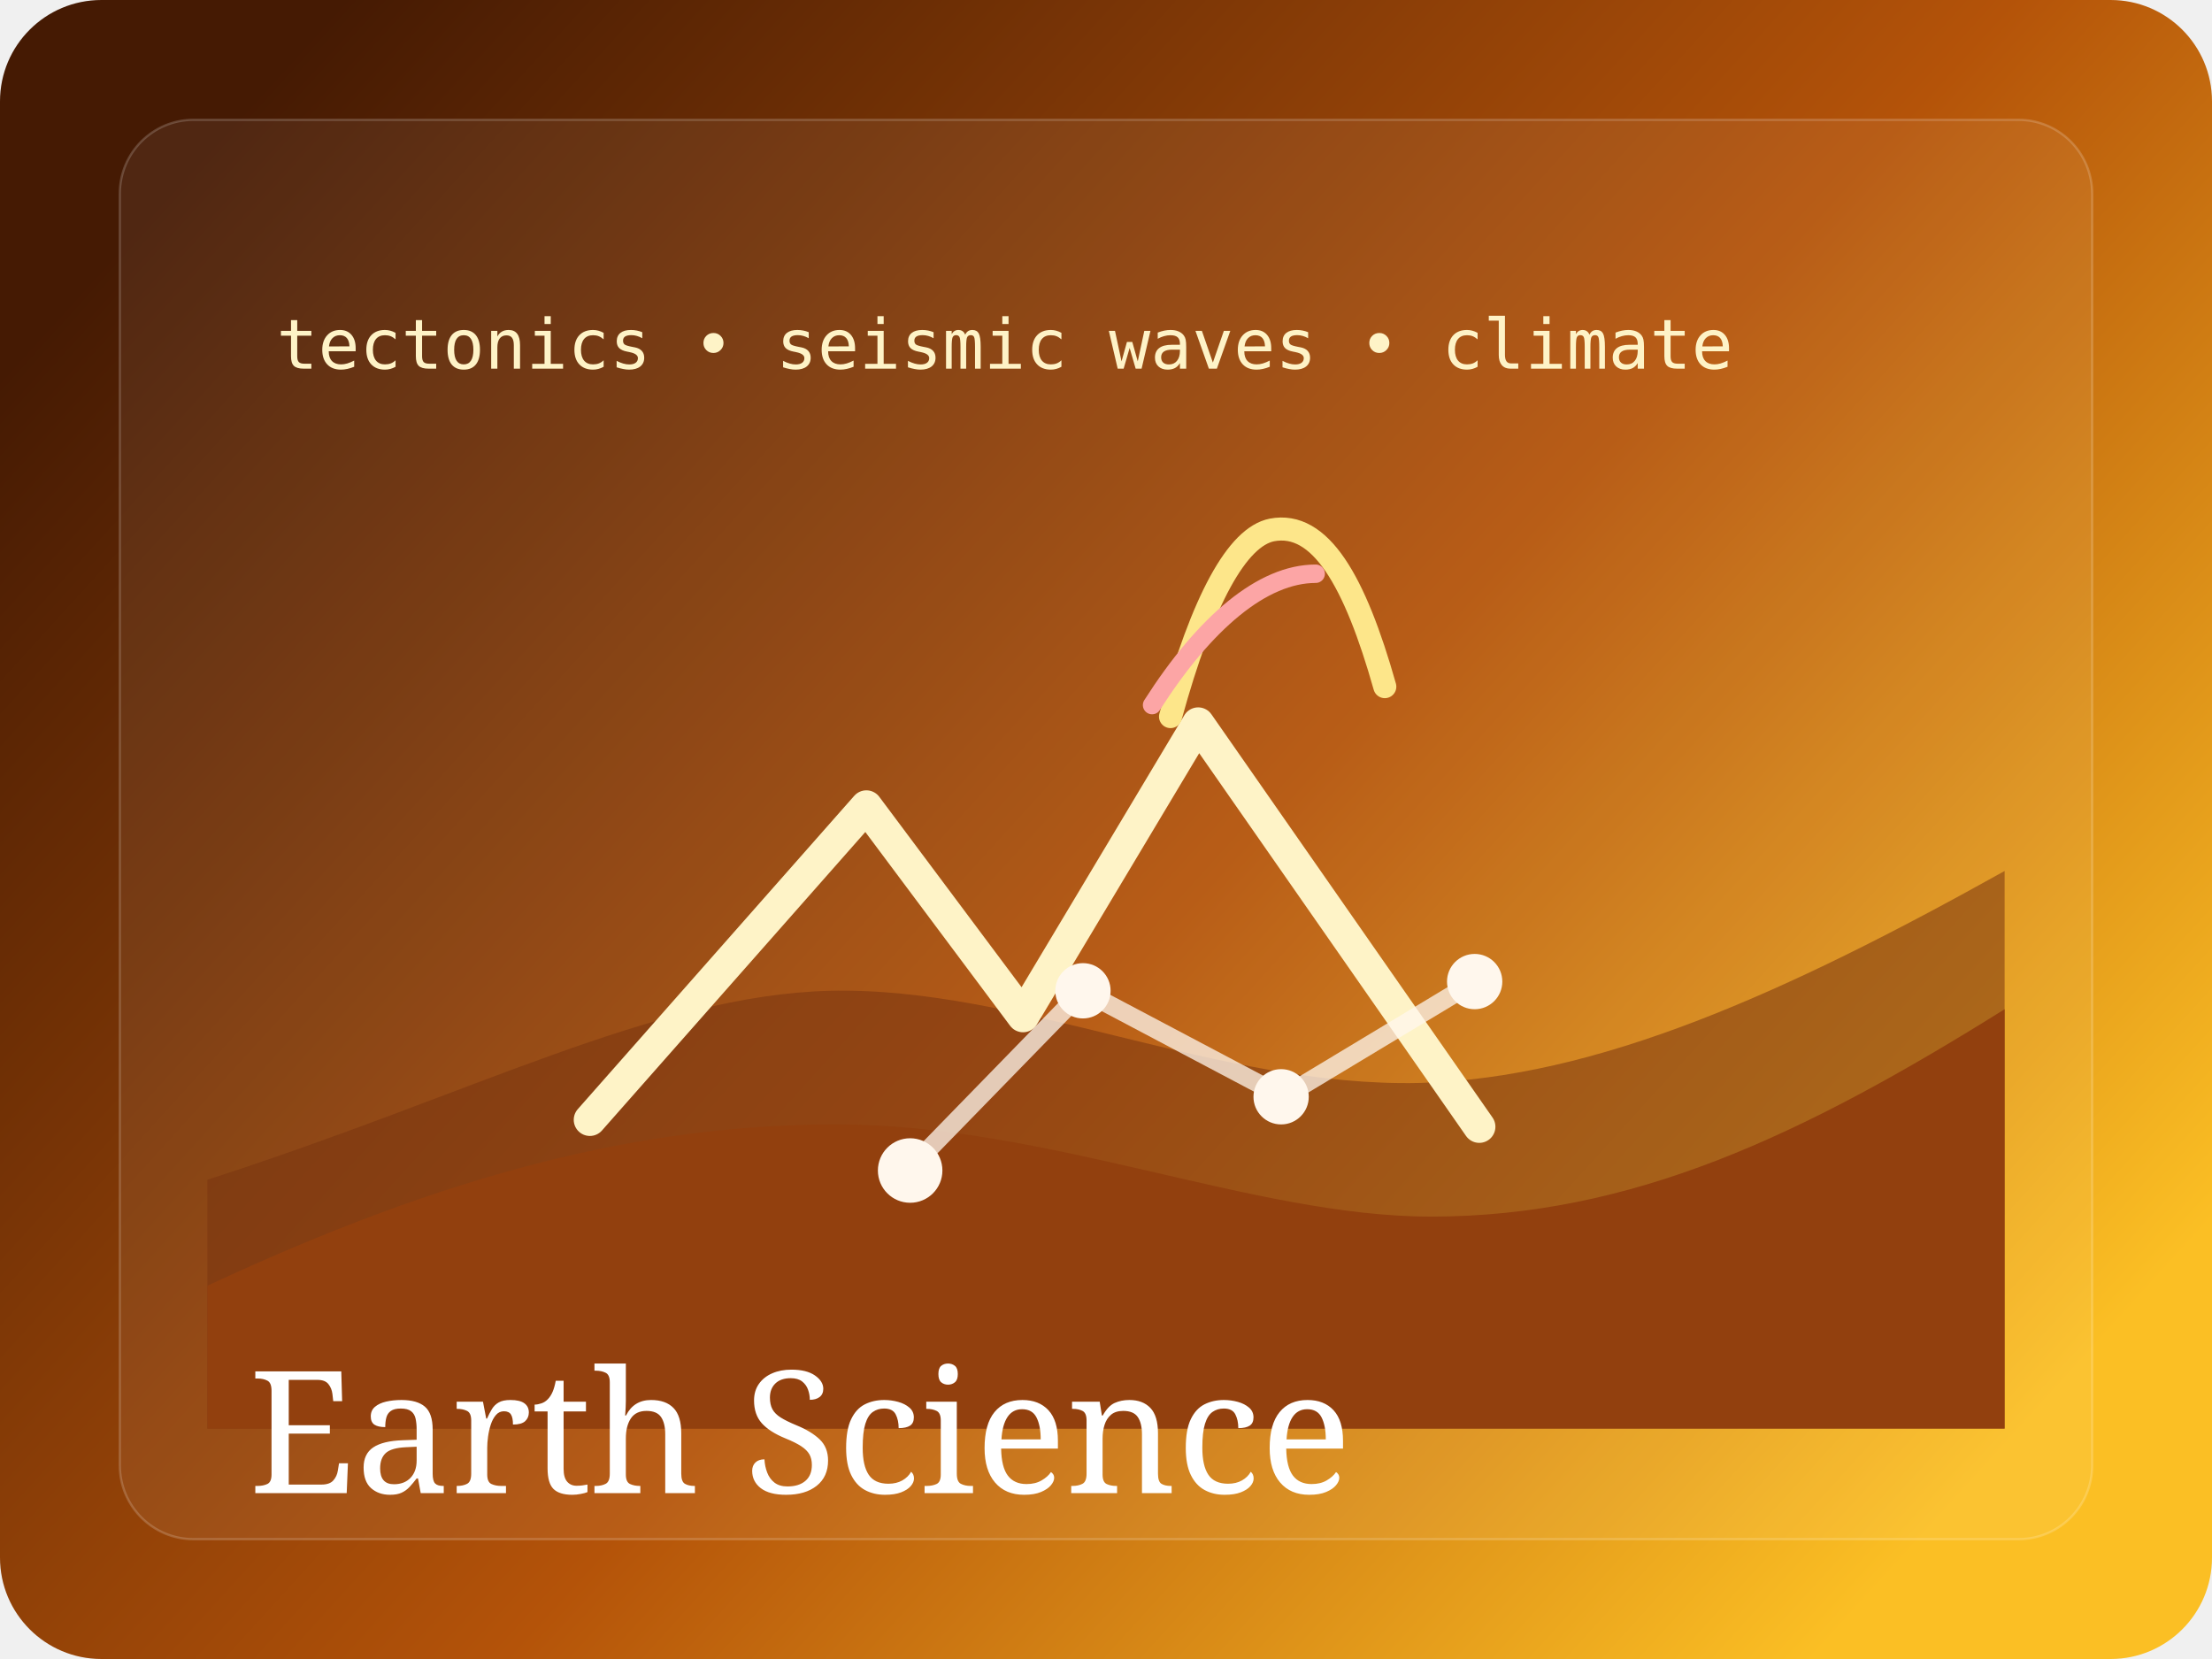
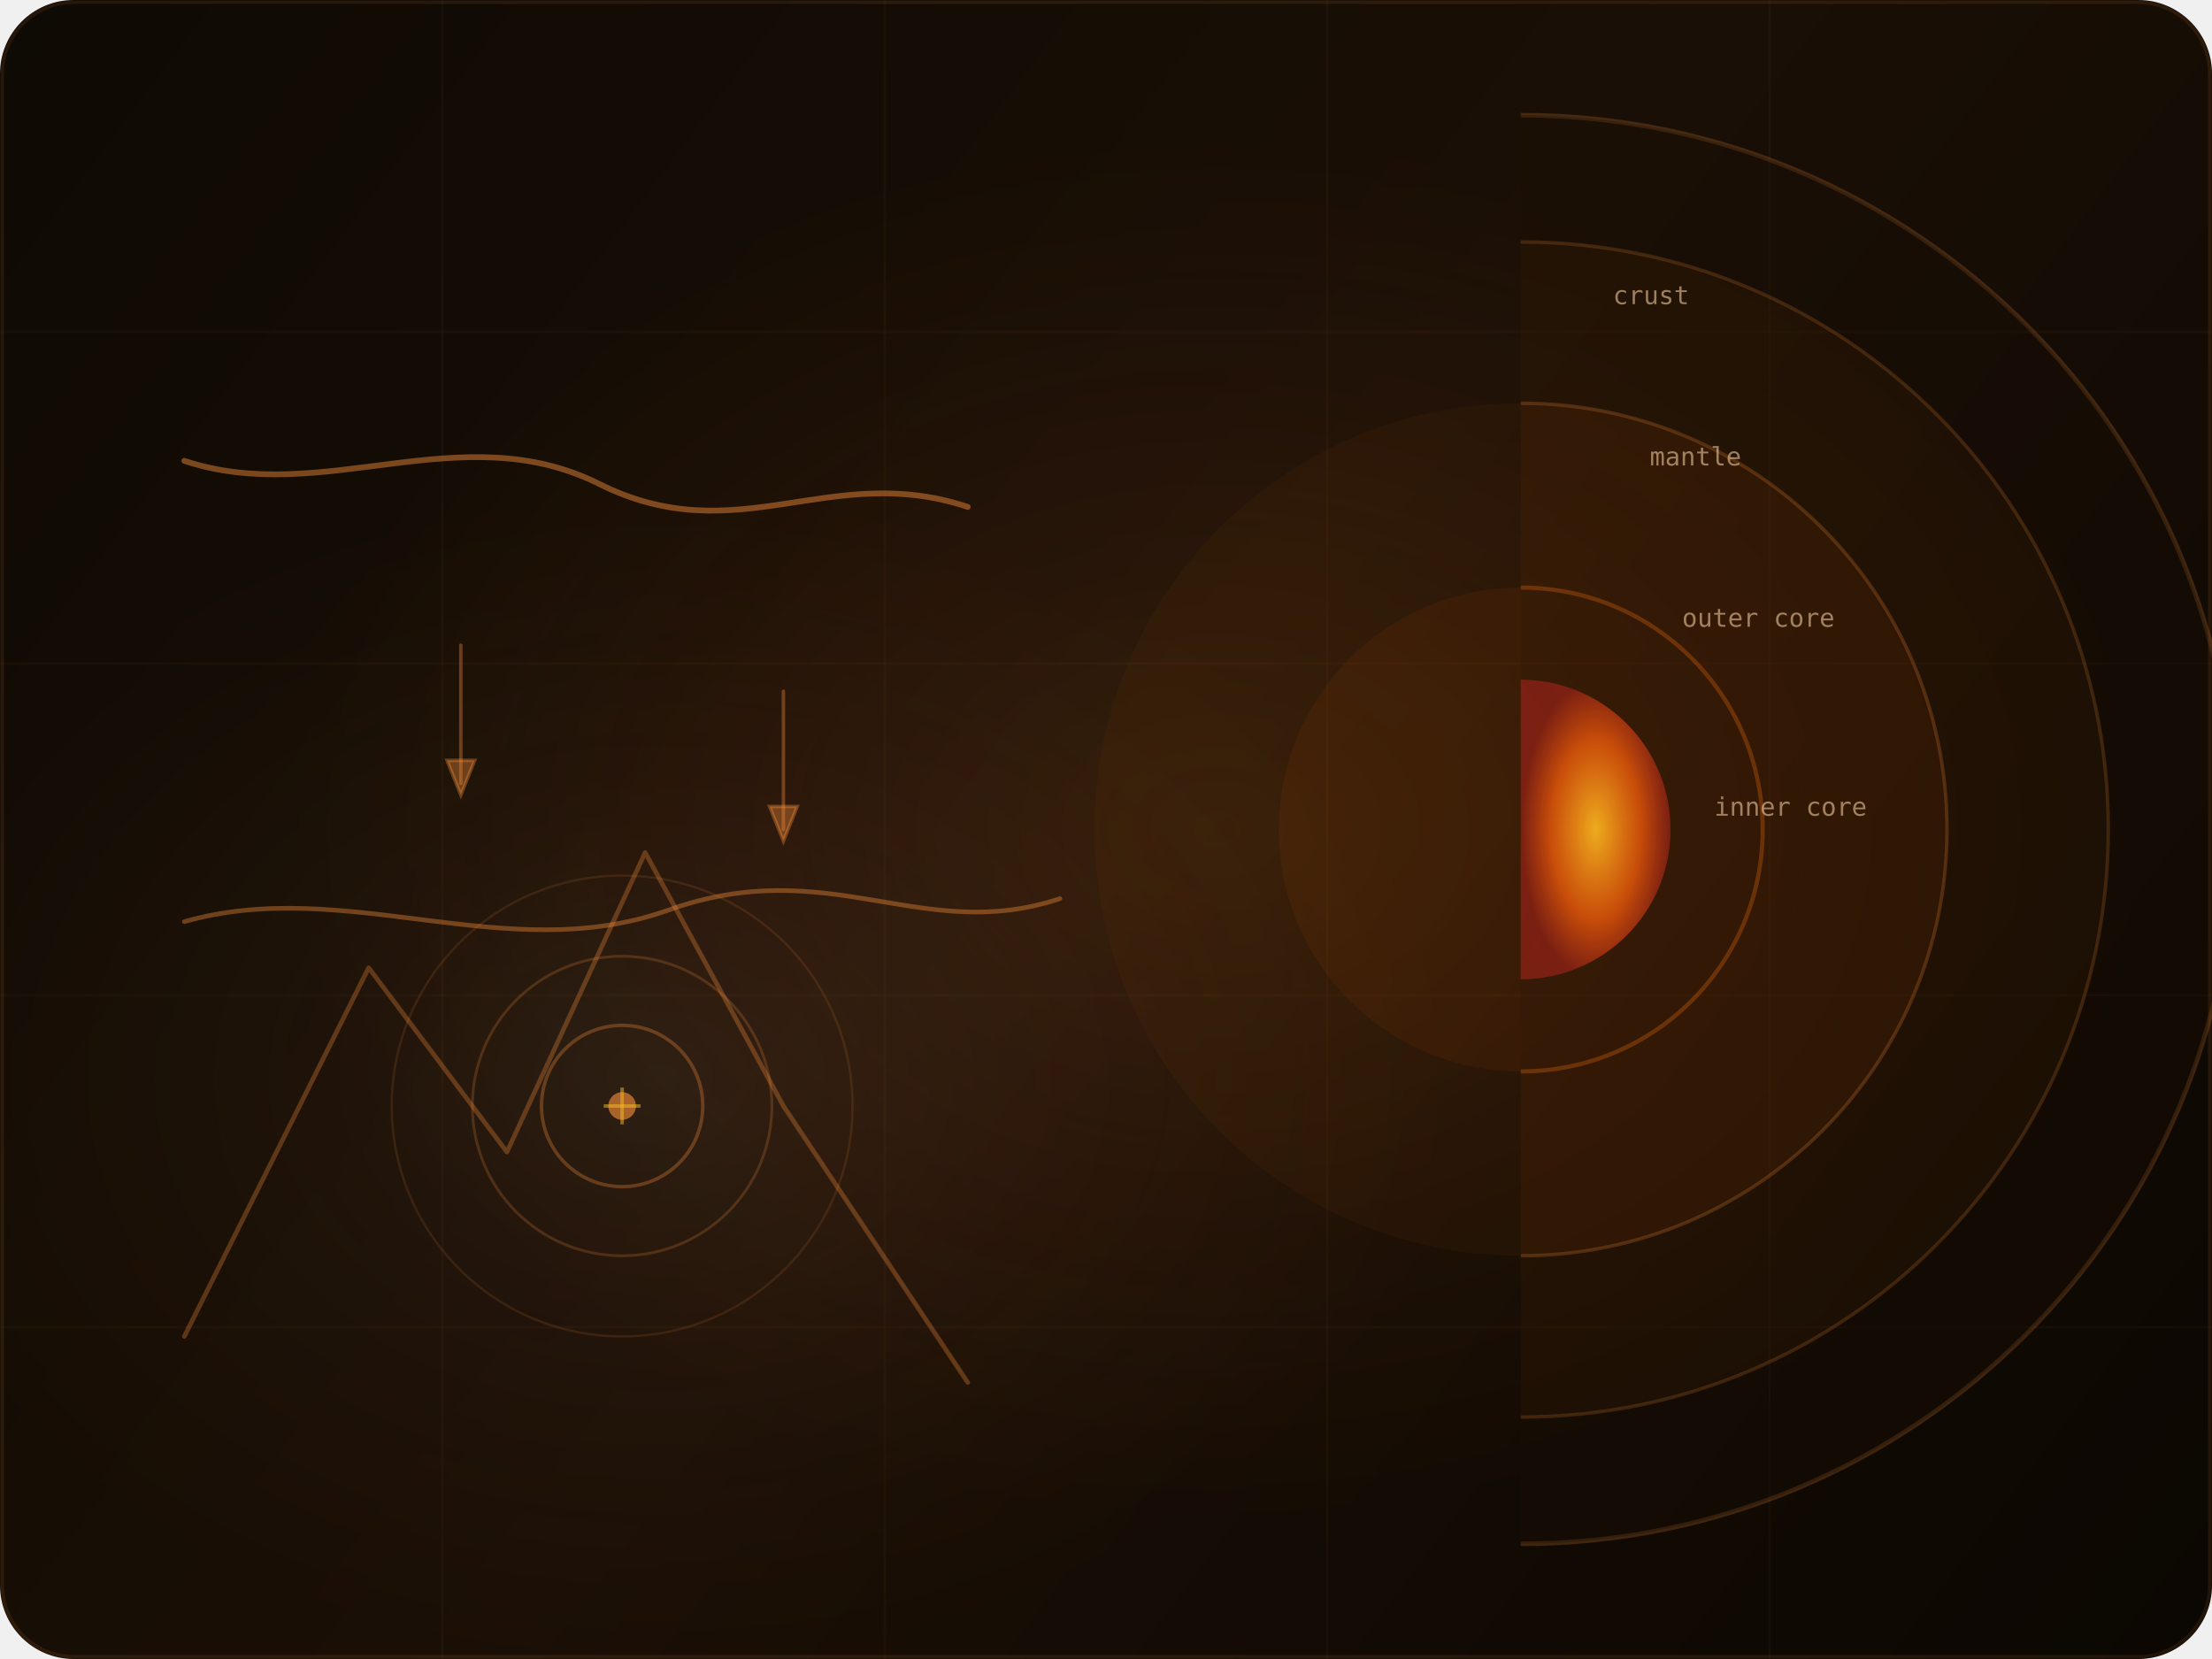
<svg xmlns="http://www.w3.org/2000/svg" width="960" height="720" viewBox="0 0 960 720" fill="none">
  <defs>
-     <linearGradient id="earthBg" x1="112" y1="40" x2="820" y2="684" gradientUnits="userSpaceOnUse">
-       <stop stop-color="#451A03" />
-       <stop offset="0.56" stop-color="#B45309" />
-       <stop offset="1" stop-color="#FBBF24" />
+     <linearGradient id="es-bg" x1="0" y1="0" x2="960" y2="720" gradientUnits="userSpaceOnUse">
+       <stop offset="0%" stop-color="#0e0a04" />
+       <stop offset="50%" stop-color="#1a0f06" />
+       <stop offset="100%" stop-color="#0b0702" />
    </linearGradient>
+     <radialGradient id="es-glow1" cx="55%" cy="50%" r="42%" gradientUnits="objectBoundingBox">
+       <stop offset="0%" stop-color="#fb923c" stop-opacity="0.11" />
+       <stop offset="100%" stop-color="#ea580c" stop-opacity="0" />
+     </radialGradient>
+     <radialGradient id="es-glow2" cx="30%" cy="65%" r="36%" gradientUnits="objectBoundingBox">
+       <stop offset="0%" stop-color="#fed7aa" stop-opacity="0.07" />
+       <stop offset="100%" stop-color="#ea580c" stop-opacity="0" />
+     </radialGradient>
+     <radialGradient id="es-core" cx="50%" cy="50%" r="50%" gradientUnits="objectBoundingBox">
+       <stop offset="0%" stop-color="#fbbf24" stop-opacity="0.9" />
+       <stop offset="60%" stop-color="#ea580c" stop-opacity="0.7" />
+       <stop offset="100%" stop-color="#991b1b" stop-opacity="0.5" />
+     </radialGradient>
  </defs>
-   <rect width="960" height="720" rx="44" fill="url(#earthBg)" />
-   <rect x="52" y="52" width="856" height="616" rx="32" fill="white" fill-opacity="0.06" stroke="white" stroke-opacity="0.18" />
-   <path d="M90 512C205 475 284 432 360 430C442 428 529 472 616 470C693 468 775 431 870 378V620H90V512Z" fill="#78350F" fill-opacity="0.54" />
-   <path d="M90 558C193 510 277 488 363 488C455 488 544 528 621 528C708 528 782 493 870 438V620H90V558Z" fill="#92400E" />
-   <path d="M256 486L376 350L444 441L520 314L642 489" stroke="#FEF3C7" stroke-width="14" stroke-linecap="round" stroke-linejoin="round" />
-   <path d="M508 311C522 260 537 233 552 230C573 226 588 252 601 298" stroke="#FDE68A" stroke-width="10" stroke-linecap="round" />
-   <path d="M500 306C523 270 548 249 571 249" stroke="#FCA5A5" stroke-width="8" stroke-linecap="round" />
-   <path d="M394 508L470 430L557 476L640 426" stroke="#FFF7ED" stroke-opacity="0.75" stroke-width="8" stroke-linecap="round" stroke-linejoin="round" />
-   <circle cx="395" cy="508" r="14" fill="#FFF7ED" />
-   <circle cx="470" cy="430" r="12" fill="#FFF7ED" />
-   <circle cx="556" cy="476" r="12" fill="#FFF7ED" />
-   <circle cx="640" cy="426" r="12" fill="#FFF7ED" />
-   <text x="120" y="160" fill="#FEF3C7" font-family="JetBrains Mono, monospace" font-size="30">tectonics • seismic waves • climate</text>
-   <text x="108" y="648" fill="white" font-family="DM Serif Display, serif" font-size="74">Earth Science</text>
+   <rect width="960" height="720" rx="32" fill="url(#es-bg)" />
+   <rect width="960" height="720" rx="32" fill="url(#es-glow1)" />
+   <rect width="960" height="720" rx="32" fill="url(#es-glow2)" />
+   <g stroke="#fb923c" stroke-opacity="0.035" stroke-width="1">
+     <line x1="0" y1="144" x2="960" y2="144" />
+     <line x1="0" y1="288" x2="960" y2="288" />
+     <line x1="0" y1="432" x2="960" y2="432" />
+     <line x1="0" y1="576" x2="960" y2="576" />
+     <line x1="192" y1="0" x2="192" y2="720" />
+     <line x1="384" y1="0" x2="384" y2="720" />
+     <line x1="576" y1="0" x2="576" y2="720" />
+     <line x1="768" y1="0" x2="768" y2="720" />
+   </g>
+   <path d="M660 50 A310 310 0 0 1 660 670" fill="none" stroke="#fb923c" stroke-opacity="0.20" stroke-width="2" />
+   <path d="M660 50 A310 310 0 0 1 660 670 L660 50 Z" fill="#1a0f06" fill-opacity="0.3" />
+   <path d="M660 105 A255 255 0 0 1 660 615" fill="none" stroke="#fb923c" stroke-opacity="0.18" stroke-width="1.5" />
+   <path d="M660 175 A185 185 0 0 1 660 545" fill="none" stroke="#fb923c" stroke-opacity="0.22" stroke-width="1.5" />
+   <path d="M660 255 A105 105 0 0 1 660 465" fill="none" stroke="#f97316" stroke-opacity="0.30" stroke-width="1.8" />
+   <path d="M660 295 A65 65 0 0 1 660 425" fill="url(#es-core)" fill-opacity="0.6" />
+   <path d="M660 295 A65 65 0 0 1 660 425 L660 295 Z" fill="url(#es-core)" />
+   <path d="M660 105 A255 255 0 0 1 660 615 L660 175 A185 185 0 0 0 660 545 Z" fill="#b45309" fill-opacity="0.06" />
+   <path d="M660 175 A185 185 0 0 1 660 545 L660 255 A105 105 0 0 0 660 465 Z" fill="#ea580c" fill-opacity="0.07" />
+   <g font-family="JetBrains Mono, monospace" font-size="11" fill="#fed7aa" fill-opacity="0.55">
+     <text x="700" y="132">crust</text>
+     <text x="716" y="202">mantle</text>
+     <text x="730" y="272">outer core</text>
+     <text x="744" y="354">inner core</text>
+   </g>
+   <path d="M80 200 C140 220 200 180 260 210 C320 240 360 200 420 220" stroke="#fb923c" stroke-opacity="0.45" stroke-width="2.5" fill="none" stroke-linecap="round" />
+   <path d="M80 400 C150 380 220 420 290 395 C360 370 400 410 460 390" stroke="#fb923c" stroke-opacity="0.38" stroke-width="2" fill="none" stroke-linecap="round" />
+   <g stroke="#fb923c" stroke-opacity="0.35" stroke-width="1.5" stroke-linecap="round">
+     <line x1="200" y1="280" x2="200" y2="340" />
+     <polygon points="200,345 194,330 206,330" fill="#fb923c" fill-opacity="0.35" />
+     <line x1="340" y1="300" x2="340" y2="360" />
+     <polygon points="340,365 334,350 346,350" fill="#fb923c" fill-opacity="0.35" />
+   </g>
+   <circle cx="270" cy="480" r="35" fill="none" stroke="#fb923c" stroke-opacity="0.30" stroke-width="1.5" />
+   <circle cx="270" cy="480" r="65" fill="none" stroke="#fb923c" stroke-opacity="0.20" stroke-width="1.2" />
+   <circle cx="270" cy="480" r="100" fill="none" stroke="#fb923c" stroke-opacity="0.12" stroke-width="1" />
+   <circle cx="270" cy="480" r="6" fill="#fb923c" fill-opacity="0.6" />
+   <line x1="262" y1="480" x2="278" y2="480" stroke="#fbbf24" stroke-opacity="0.5" stroke-width="1.5" />
+   <line x1="270" y1="472" x2="270" y2="488" stroke="#fbbf24" stroke-opacity="0.5" stroke-width="1.5" />
+   <path d="M80 580 L160 420 L220 500 L280 370 L340 480 L420 600" stroke="#fb923c" stroke-opacity="0.30" stroke-width="2" fill="none" stroke-linecap="round" stroke-linejoin="round" />
+   <rect x="1" y="1" width="958" height="718" rx="31" fill="none" stroke="#fb923c" stroke-opacity="0.10" stroke-width="1.5" />
</svg>
